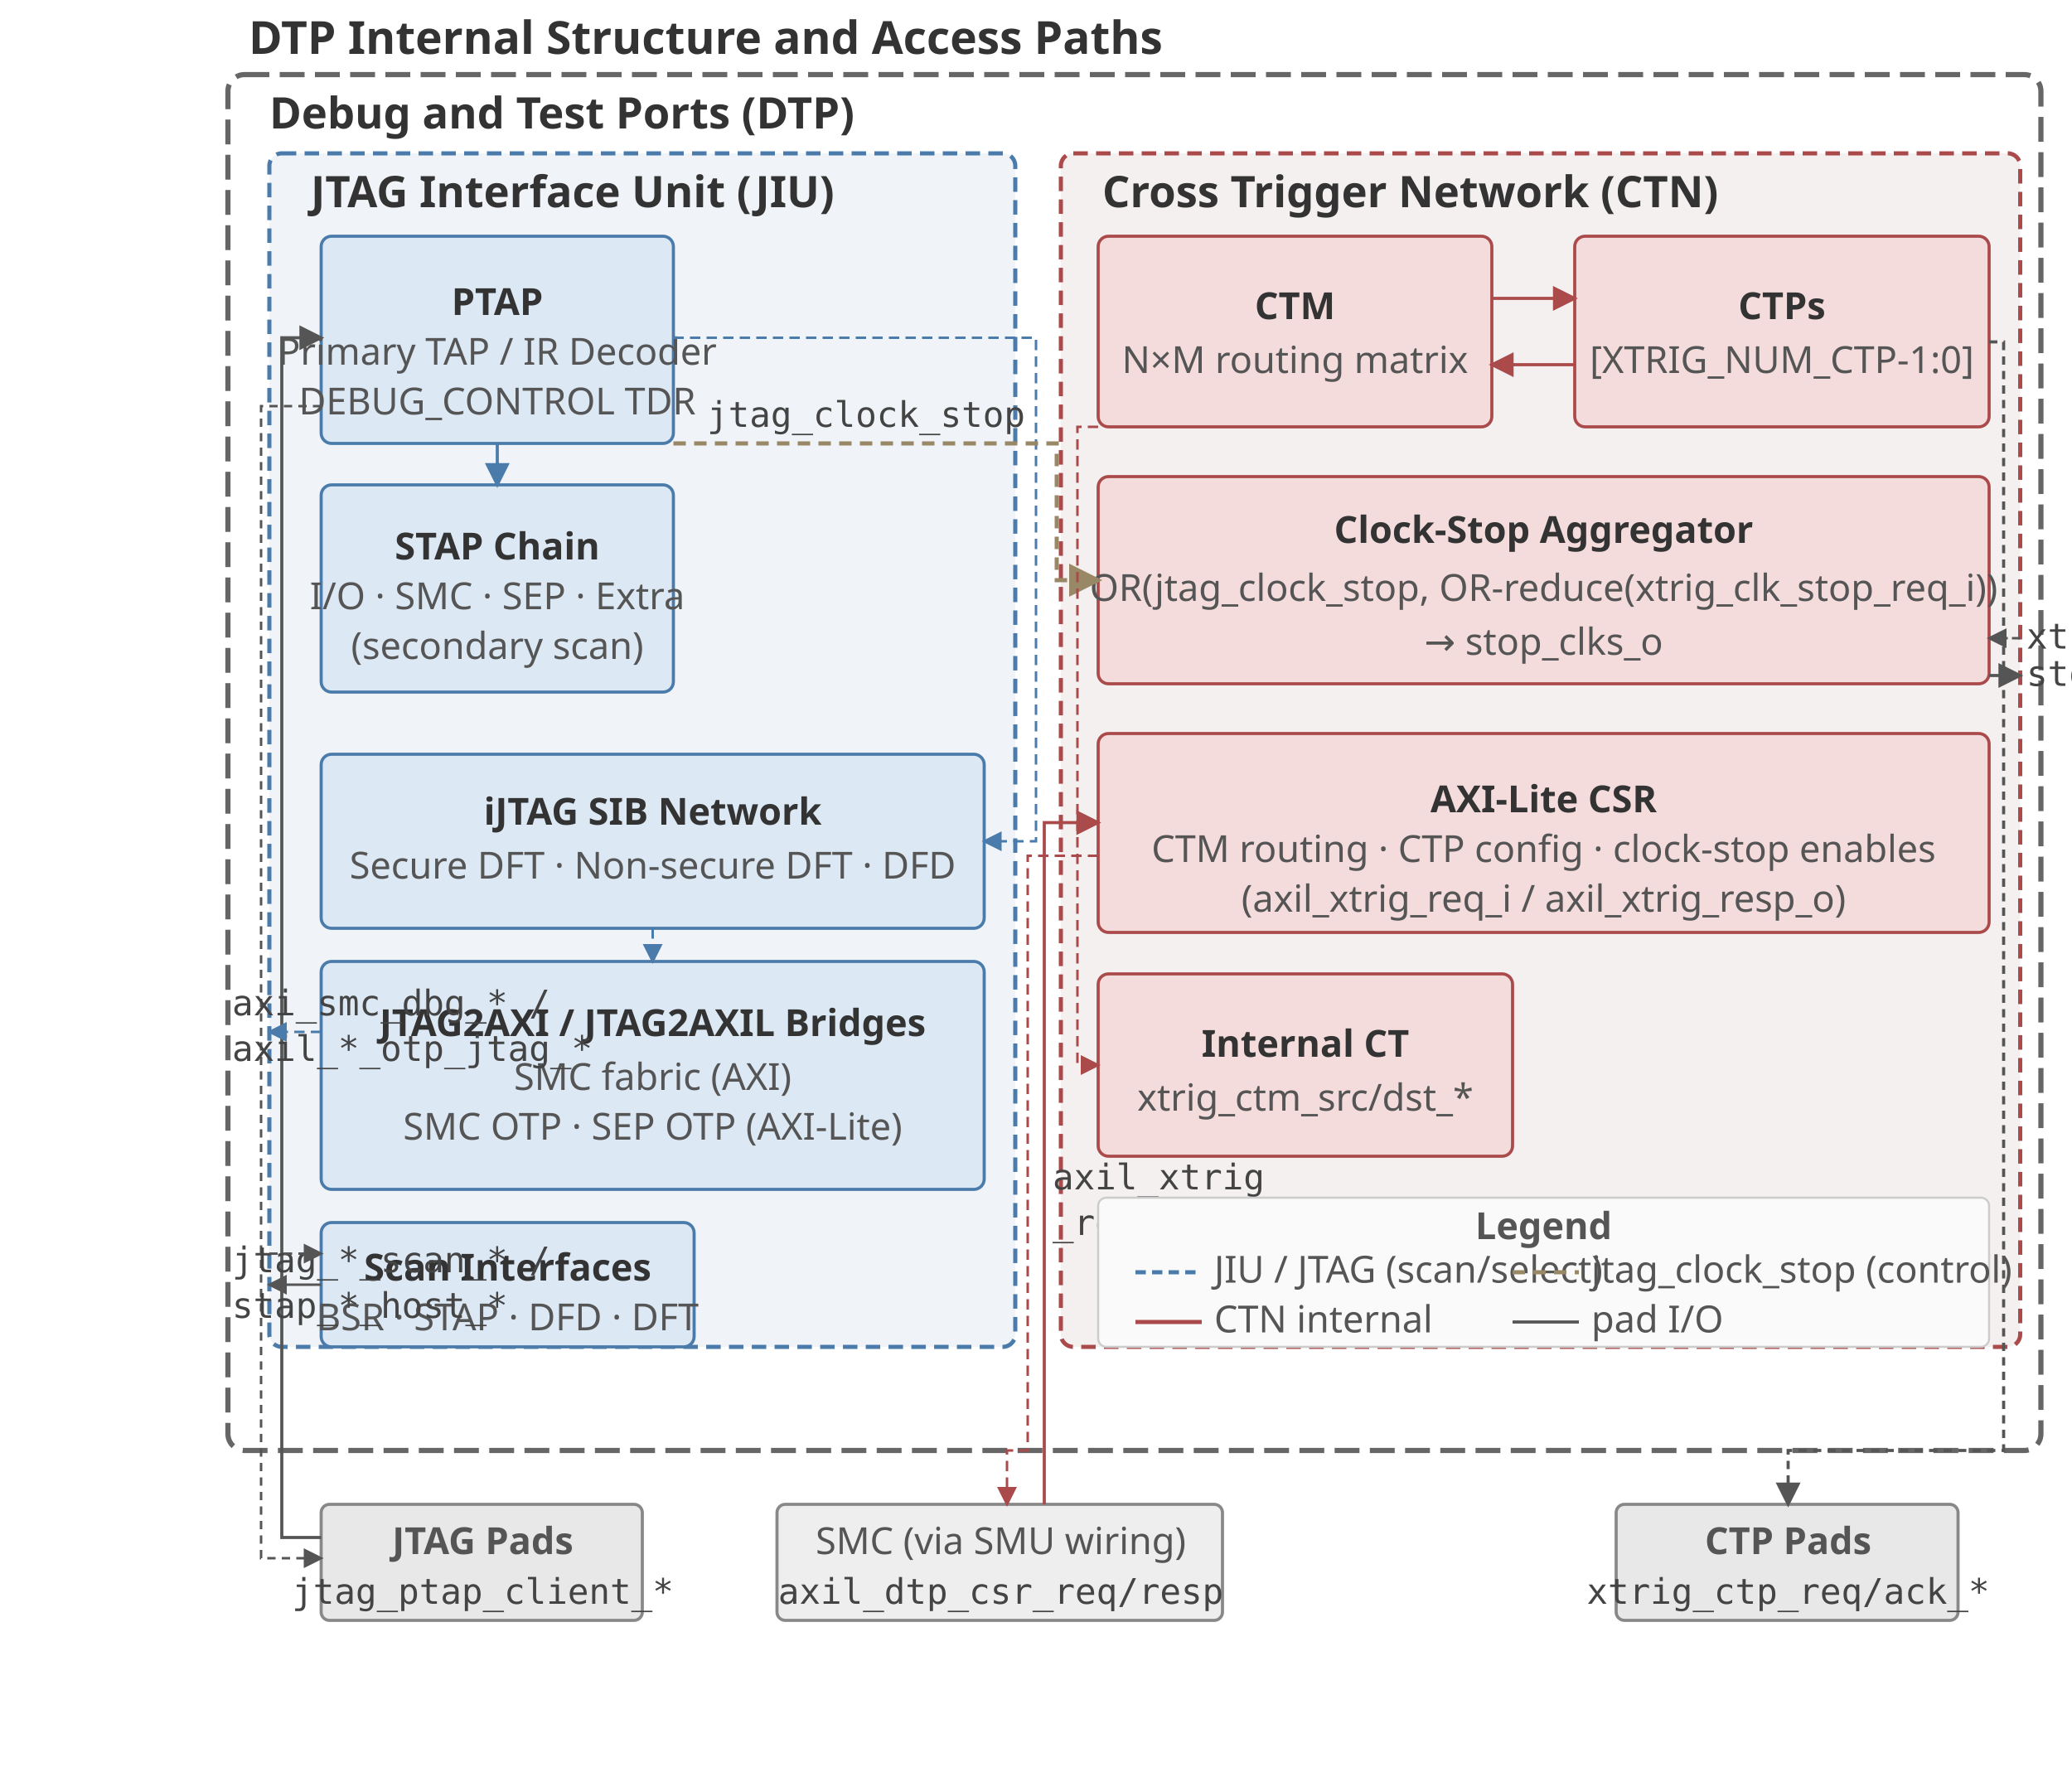
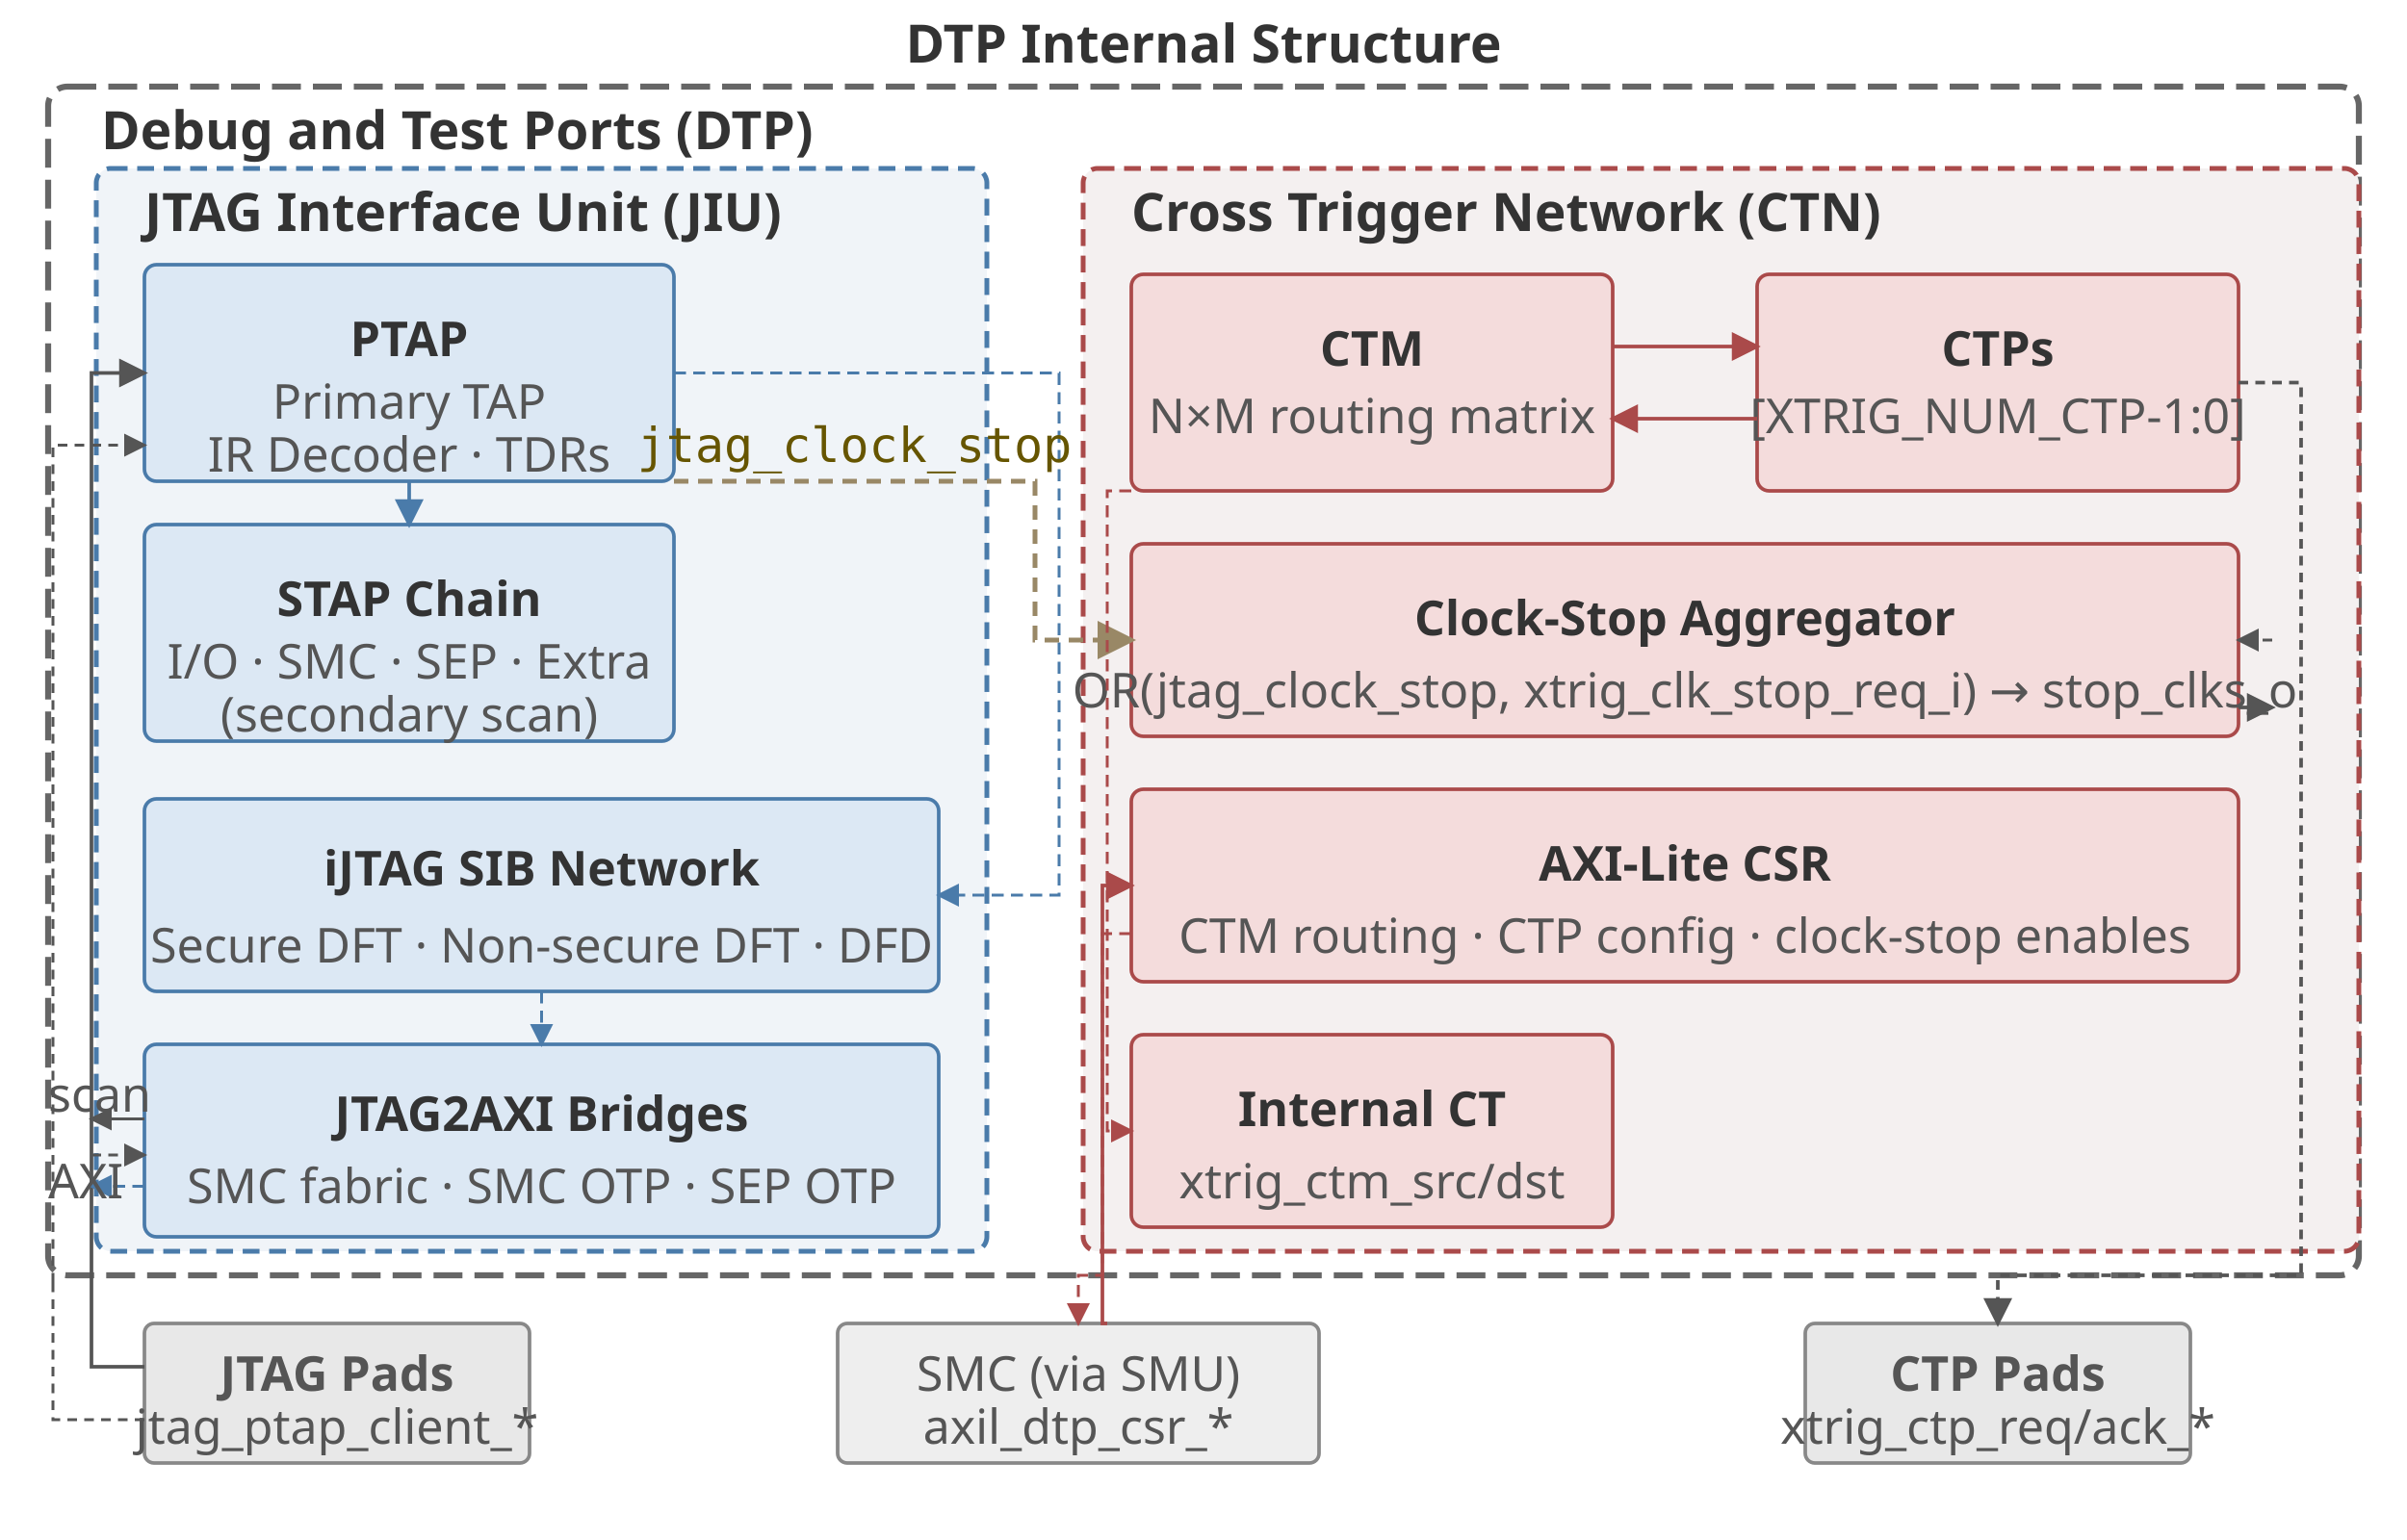
- <svg xmlns="http://www.w3.org/2000/svg" version="1.1" width="1000" height="860" viewBox="0 0 1000 860">
+ <svg xmlns="http://www.w3.org/2000/svg" version="1.1" width="1000" height="640" viewBox="0 0 1000 640">
  <defs>
    <style>
      text { font-family: sans-serif; fill: #333333; }
      .title  { font-size: 22px; font-weight: bold; }
-       .blabel { font-size: 21px; font-weight: bold; }
-       .label  { font-size: 18px; }
-       .small  { font-size: 18px; fill: #555555; }
-       .port   { font-size: 17px; font-family: monospace; fill: #444444; }
+       .blabel { font-size: 22px; font-weight: bold; }
+       .label  { font-size: 20px; }
+       .small  { font-size: 20px; fill: #555555; }
+       .clk    { font-size: 20px; font-family: monospace; fill: #665500; }
    </style>
    <marker id="arr-b" markerWidth="8" markerHeight="8" refX="7" refY="4" orient="auto">
      <path d="M0,0 L0,8 L8,4 z" fill="#4a7baa" />
    </marker>
    <marker id="arr-r" markerWidth="8" markerHeight="8" refX="7" refY="4" orient="auto">
      <path d="M0,0 L0,8 L8,4 z" fill="#aa4a4a" />
    </marker>
    <marker id="arr-g" markerWidth="8" markerHeight="8" refX="7" refY="4" orient="auto">
      <path d="M0,0 L0,8 L8,4 z" fill="#555555" />
    </marker>
    <marker id="arr-k" markerWidth="8" markerHeight="8" refX="7" refY="4" orient="auto">
      <path d="M0,0 L0,8 L8,4 z" fill="#998866" />
    </marker>
  </defs>
-   <text x="120" y="26" class="title">DTP Internal Structure and Access Paths</text>
-   <rect x="110" y="36" width="875" height="664" rx="8" fill="none" stroke="#666666" stroke-width="2.5" stroke-dasharray="12 5" />
-   <text x="130" y="62" class="blabel" fill="#444444">Debug and Test Ports (DTP)</text>
-   <rect x="130" y="74" width="360" height="576" rx="6" fill="#f0f4f8" stroke="#4a7baa" stroke-width="2" stroke-dasharray="7 4" />
-   <text x="150" y="100" class="blabel" fill="#4a7baa">JTAG Interface Unit (JIU)</text>
-   <rect x="155" y="114" width="170" height="100" rx="5" fill="#dce8f4" stroke="#4a7baa" stroke-width="1.5" />
-   <text x="240" y="152" class="label" text-anchor="middle" font-weight="bold">PTAP</text>
-   <text x="240" y="176" class="small" text-anchor="middle">Primary TAP / IR Decoder</text>
-   <text x="240" y="200" class="small" text-anchor="middle">DEBUG_CONTROL TDR</text>
-   <rect x="155" y="234" width="170" height="100" rx="5" fill="#dce8f4" stroke="#4a7baa" stroke-width="1.5" />
-   <text x="240" y="270" class="label" text-anchor="middle" font-weight="bold">STAP Chain</text>
-   <text x="240" y="294" class="small" text-anchor="middle">I/O · SMC · SEP · Extra</text>
-   <text x="240" y="318" class="small" text-anchor="middle">(secondary scan)</text>
-   <line x1="240" y1="214" x2="240" y2="234" stroke="#4a7baa" stroke-width="1.5" marker-end="url(#arr-b)" />
-   <rect x="155" y="364" width="320" height="84" rx="5" fill="#dce8f4" stroke="#4a7baa" stroke-width="1.5" />
-   <text x="315" y="398" class="label" text-anchor="middle" font-weight="bold">iJTAG SIB Network</text>
-   <text x="315" y="424" class="small" text-anchor="middle">Secure DFT · Non-secure DFT · DFD</text>
-   <polyline points="325,163 500,163 500,406 475,406" fill="none" stroke="#4a7baa" stroke-width="1.2" stroke-dasharray="5 3" marker-end="url(#arr-b)" />
-   <rect x="155" y="464" width="320" height="110" rx="5" fill="#dce8f4" stroke="#4a7baa" stroke-width="1.5" />
-   <text x="315" y="500" class="label" text-anchor="middle" font-weight="bold">JTAG2AXI / JTAG2AXIL Bridges</text>
-   <text x="315" y="526" class="small" text-anchor="middle">SMC fabric (AXI)</text>
-   <text x="315" y="550" class="small" text-anchor="middle">SMC OTP · SEP OTP (AXI-Lite)</text>
-   <line x1="315" y1="448" x2="315" y2="464" stroke="#4a7baa" stroke-width="1.2" stroke-dasharray="5 3" marker-end="url(#arr-b)" />
-   <rect x="155" y="590" width="180" height="60" rx="5" fill="#dce8f4" stroke="#4a7baa" stroke-width="1.5" />
-   <text x="245" y="618" class="label" text-anchor="middle" font-weight="bold">Scan Interfaces</text>
-   <text x="245" y="642" class="small" text-anchor="middle">BSR · STAP · DFD · DFT</text>
-   <rect x="512" y="74" width="463" height="576" rx="6" fill="#f4f0f0" stroke="#aa4a4a" stroke-width="2" stroke-dasharray="7 4" />
-   <text x="532" y="100" class="blabel" fill="#aa4a4a">Cross Trigger Network (CTN)</text>
-   <rect x="530" y="114" width="190" height="92" rx="5" fill="#f4dcdc" stroke="#aa4a4a" stroke-width="1.5" />
-   <text x="625" y="154" class="label" text-anchor="middle" font-weight="bold">CTM</text>
-   <text x="625" y="180" class="small" text-anchor="middle">N×M routing matrix</text>
-   <rect x="760" y="114" width="200" height="92" rx="5" fill="#f4dcdc" stroke="#aa4a4a" stroke-width="1.5" />
-   <text x="860" y="154" class="label" text-anchor="middle" font-weight="bold">CTPs</text>
-   <text x="860" y="180" class="small" text-anchor="middle">[XTRIG_NUM_CTP-1:0]</text>
-   <line x1="720" y1="144" x2="760" y2="144" stroke="#aa4a4a" stroke-width="1.5" marker-end="url(#arr-r)" />
-   <line x1="760" y1="176" x2="720" y2="176" stroke="#aa4a4a" stroke-width="1.5" marker-end="url(#arr-r)" />
-   <rect x="530" y="230" width="430" height="100" rx="5" fill="#f4dcdc" stroke="#aa4a4a" stroke-width="1.5" />
-   <text x="745" y="262" class="label" text-anchor="middle" font-weight="bold">Clock-Stop Aggregator</text>
-   <text x="745" y="290" class="small" text-anchor="middle">OR(jtag_clock_stop, OR-reduce(xtrig_clk_stop_req_i))</text>
-   <text x="745" y="316" class="small" text-anchor="middle">→ stop_clks_o</text>
-   <polyline points="325,214 510,214 510,280 530,280" fill="none" stroke="#998866" stroke-width="2" stroke-dasharray="6 4" marker-end="url(#arr-k)" />
-   <text x="418" y="206" class="port" fill="#998866" text-anchor="middle">jtag_clock_stop</text>
-   <line x1="975" y1="308" x2="960" y2="308" stroke="#555555" stroke-width="1.2" stroke-dasharray="4 2" marker-end="url(#arr-g)" />
-   <text x="978" y="313" class="port" fill="#888888">xtrig_clk_stop_req_i →</text>
-   <line x1="960" y1="326" x2="975" y2="326" stroke="#555555" stroke-width="1.5" marker-end="url(#arr-g)" />
-   <text x="978" y="331" class="port" fill="#888888">stop_clks_o</text>
-   <rect x="530" y="354" width="430" height="96" rx="5" fill="#f4dcdc" stroke="#aa4a4a" stroke-width="1.5" />
-   <text x="745" y="392" class="label" text-anchor="middle" font-weight="bold">AXI-Lite CSR</text>
-   <text x="745" y="416" class="small" text-anchor="middle">CTM routing · CTP config · clock-stop enables</text>
-   <text x="745" y="440" class="small" text-anchor="middle">(axil_xtrig_req_i / axil_xtrig_resp_o)</text>
-   <rect x="530" y="470" width="200" height="88" rx="5" fill="#f4dcdc" stroke="#aa4a4a" stroke-width="1.5" />
-   <text x="630" y="510" class="label" text-anchor="middle" font-weight="bold">Internal CT</text>
-   <text x="630" y="536" class="small" text-anchor="middle">xtrig_ctm_src/dst_*</text>
-   <polyline points="530,206 520,206 520,514 530,514" fill="none" stroke="#aa4a4a" stroke-width="1.2" stroke-dasharray="5 3" marker-end="url(#arr-r)" />
-   <rect x="155" y="726" width="155" height="56" rx="4" fill="#e8e8e8" stroke="#888888" stroke-width="1.5" />
-   <text x="233" y="750" class="small" text-anchor="middle" font-weight="bold">JTAG Pads</text>
-   <text x="233" y="774" class="port" text-anchor="middle">jtag_ptap_client_*</text>
-   <polyline points="155,742 136,742 136,163 155,163" fill="none" stroke="#555555" stroke-width="1.5" marker-end="url(#arr-g)" />
-   <polyline points="155,196 126,196 126,700 126,752 155,752" fill="none" stroke="#555555" stroke-width="1.2" stroke-dasharray="4 3" marker-end="url(#arr-g)" />
-   <rect x="375" y="726" width="215" height="56" rx="4" fill="#eeeeee" stroke="#888888" stroke-width="1.5" />
-   <text x="483" y="750" class="small" text-anchor="middle">SMC (via SMU wiring)</text>
-   <text x="483" y="774" class="port" text-anchor="middle">axil_dtp_csr_req/resp</text>
-   <polyline points="504,726 504,700 504,397 530,397" fill="none" stroke="#aa4a4a" stroke-width="1.5" marker-end="url(#arr-r)" />
-   <polyline points="530,413 496,413 496,700 486,700 486,726" fill="none" stroke="#aa4a4a" stroke-width="1.2" stroke-dasharray="5 3" marker-end="url(#arr-r)" />
-   <text x="508" y="574" class="port" fill="#aa4a4a">axil_xtrig</text>
-   <text x="508" y="596" class="port" fill="#aa4a4a">_req/resp</text>
-   <rect x="780" y="726" width="165" height="56" rx="4" fill="#e8e8e8" stroke="#888888" stroke-width="1.5" />
-   <text x="863" y="750" class="small" text-anchor="middle" font-weight="bold">CTP Pads</text>
-   <text x="863" y="774" class="port" text-anchor="middle">xtrig_ctp_req/ack_*</text>
-   <polyline points="960,165 967,165 967,700 863,700 863,726" fill="none" stroke="#555555" stroke-width="1.5" stroke-dasharray="4 3" marker-end="url(#arr-g)" />
-   <text x="112" y="614" class="port">jtag_*_scan_* /</text>
-   <text x="112" y="636" class="port">stap_*_host_*</text>
-   <line x1="155" y1="620" x2="130" y2="620" stroke="#555555" stroke-width="1.2" marker-end="url(#arr-g)" />
-   <line x1="130" y1="605" x2="155" y2="605" stroke="#555555" stroke-width="1.2" stroke-dasharray="4 3" marker-end="url(#arr-g)" />
-   <text x="112" y="490" class="port">axi_smc_dbg_* /</text>
-   <text x="112" y="512" class="port">axil_*_otp_jtag_*</text>
-   <line x1="155" y1="498" x2="130" y2="498" stroke="#4a7baa" stroke-width="1.2" stroke-dasharray="5 3" marker-end="url(#arr-b)" />
-   <rect x="530" y="578" width="430" height="72" rx="4" fill="#fafafa" stroke="#cccccc" stroke-width="1" />
-   <text x="745" y="598" class="small" text-anchor="middle" font-weight="bold">Legend</text>
-   <line x1="548" y1="614" x2="580" y2="614" stroke="#4a7baa" stroke-width="2" stroke-dasharray="5 3" />
-   <text x="586" y="619" class="small" fill="#4a7baa">JIU / JTAG (scan/select)</text>
-   <line x1="548" y1="638" x2="580" y2="638" stroke="#aa4a4a" stroke-width="2" />
-   <text x="586" y="643" class="small" fill="#aa4a4a">CTN internal</text>
-   <line x1="730" y1="614" x2="762" y2="614" stroke="#998866" stroke-width="2" stroke-dasharray="6 4" />
-   <text x="768" y="619" class="small" fill="#998866">jtag_clock_stop (control)</text>
-   <line x1="730" y1="638" x2="762" y2="638" stroke="#555555" stroke-width="1.5" />
-   <text x="768" y="643" class="small" fill="#555555">pad I/O</text>
+   <text x="500" y="26" class="title" text-anchor="middle">DTP Internal Structure</text>
+   <rect x="20" y="36" width="960" height="494" rx="8" fill="none" stroke="#666666" stroke-width="2.5" stroke-dasharray="12 5" />
+   <text x="42" y="62" class="blabel" fill="#444444">Debug and Test Ports (DTP)</text>
+   <rect x="40" y="70" width="370" height="450" rx="6" fill="#f0f4f8" stroke="#4a7baa" stroke-width="2" stroke-dasharray="7 4" />
+   <text x="60" y="96" class="blabel" fill="#4a7baa">JTAG Interface Unit (JIU)</text>
+   <rect x="60" y="110" width="220" height="90" rx="5" fill="#dce8f4" stroke="#4a7baa" stroke-width="1.5" />
+   <text x="170" y="148" class="label" text-anchor="middle" font-weight="bold">PTAP</text>
+   <text x="170" y="174" class="small" text-anchor="middle">Primary TAP</text>
+   <text x="170" y="196" class="small" text-anchor="middle">IR Decoder · TDRs</text>
+   <rect x="60" y="218" width="220" height="90" rx="5" fill="#dce8f4" stroke="#4a7baa" stroke-width="1.5" />
+   <text x="170" y="256" class="label" text-anchor="middle" font-weight="bold">STAP Chain</text>
+   <text x="170" y="282" class="small" text-anchor="middle">I/O · SMC · SEP · Extra</text>
+   <text x="170" y="304" class="small" text-anchor="middle">(secondary scan)</text>
+   <line x1="170" y1="200" x2="170" y2="218" stroke="#4a7baa" stroke-width="1.5" marker-end="url(#arr-b)" />
+   <rect x="60" y="332" width="330" height="80" rx="5" fill="#dce8f4" stroke="#4a7baa" stroke-width="1.5" />
+   <text x="225" y="368" class="label" text-anchor="middle" font-weight="bold">iJTAG SIB Network</text>
+   <text x="225" y="400" class="small" text-anchor="middle">Secure DFT · Non-secure DFT · DFD</text>
+   <polyline points="280,155 440,155 440,372 390,372" fill="none" stroke="#4a7baa" stroke-width="1.2" stroke-dasharray="5 3" marker-end="url(#arr-b)" />
+   <rect x="60" y="434" width="330" height="80" rx="5" fill="#dce8f4" stroke="#4a7baa" stroke-width="1.5" />
+   <text x="225" y="470" class="label" text-anchor="middle" font-weight="bold">JTAG2AXI Bridges</text>
+   <text x="225" y="500" class="small" text-anchor="middle">SMC fabric · SMC OTP · SEP OTP</text>
+   <line x1="225" y1="412" x2="225" y2="434" stroke="#4a7baa" stroke-width="1.2" stroke-dasharray="5 3" marker-end="url(#arr-b)" />
+   <rect x="450" y="70" width="530" height="450" rx="6" fill="#f4f0f0" stroke="#aa4a4a" stroke-width="2" stroke-dasharray="7 4" />
+   <text x="470" y="96" class="blabel" fill="#aa4a4a">Cross Trigger Network (CTN)</text>
+   <rect x="470" y="114" width="200" height="90" rx="5" fill="#f4dcdc" stroke="#aa4a4a" stroke-width="1.5" />
+   <text x="570" y="152" class="label" text-anchor="middle" font-weight="bold">CTM</text>
+   <text x="570" y="180" class="small" text-anchor="middle">N×M routing matrix</text>
+   <rect x="730" y="114" width="200" height="90" rx="5" fill="#f4dcdc" stroke="#aa4a4a" stroke-width="1.5" />
+   <text x="830" y="152" class="label" text-anchor="middle" font-weight="bold">CTPs</text>
+   <text x="830" y="180" class="small" text-anchor="middle">[XTRIG_NUM_CTP-1:0]</text>
+   <line x1="670" y1="144" x2="730" y2="144" stroke="#aa4a4a" stroke-width="1.5" marker-end="url(#arr-r)" />
+   <line x1="730" y1="174" x2="670" y2="174" stroke="#aa4a4a" stroke-width="1.5" marker-end="url(#arr-r)" />
+   <rect x="470" y="226" width="460" height="80" rx="5" fill="#f4dcdc" stroke="#aa4a4a" stroke-width="1.5" />
+   <text x="700" y="264" class="label" text-anchor="middle" font-weight="bold">Clock-Stop Aggregator</text>
+   <text x="700" y="294" class="small" text-anchor="middle">OR(jtag_clock_stop, xtrig_clk_stop_req_i) → stop_clks_o</text>
+   <polyline points="280,200 430,200 430,266 470,266" fill="none" stroke="#998866" stroke-width="2" stroke-dasharray="6 4" marker-end="url(#arr-k)" />
+   <text x="355" y="192" class="clk" text-anchor="middle">jtag_clock_stop</text>
+   <line x1="944" y1="266" x2="930" y2="266" stroke="#555555" stroke-width="1.2" stroke-dasharray="4 2" marker-end="url(#arr-g)" />
+   <line x1="930" y1="294" x2="944" y2="294" stroke="#555555" stroke-width="1.5" marker-end="url(#arr-g)" />
+   <rect x="470" y="328" width="460" height="80" rx="5" fill="#f4dcdc" stroke="#aa4a4a" stroke-width="1.5" />
+   <text x="700" y="366" class="label" text-anchor="middle" font-weight="bold">AXI-Lite CSR</text>
+   <text x="700" y="396" class="small" text-anchor="middle">CTM routing · CTP config · clock-stop enables</text>
+   <rect x="470" y="430" width="200" height="80" rx="5" fill="#f4dcdc" stroke="#aa4a4a" stroke-width="1.5" />
+   <text x="570" y="468" class="label" text-anchor="middle" font-weight="bold">Internal CT</text>
+   <text x="570" y="498" class="small" text-anchor="middle">xtrig_ctm_src/dst</text>
+   <polyline points="470,204 460,204 460,470 470,470" fill="none" stroke="#aa4a4a" stroke-width="1.2" stroke-dasharray="5 3" marker-end="url(#arr-r)" />
+   <rect x="60" y="550" width="160" height="58" rx="4" fill="#e8e8e8" stroke="#888888" stroke-width="1.5" />
+   <text x="140" y="578" class="small" text-anchor="middle" font-weight="bold">JTAG Pads</text>
+   <text x="140" y="600" class="small" text-anchor="middle">jtag_ptap_client_*</text>
+   <polyline points="60,568 38,568 38,155 60,155" fill="none" stroke="#555555" stroke-width="1.5" marker-end="url(#arr-g)" />
+   <polyline points="60,590 22,590 22,530 22,535 22,185 60,185" fill="none" stroke="#555555" stroke-width="1.2" stroke-dasharray="4 3" marker-end="url(#arr-g)" />
+   <rect x="348" y="550" width="200" height="58" rx="4" fill="#eeeeee" stroke="#888888" stroke-width="1.5" />
+   <text x="448" y="578" class="small" text-anchor="middle">SMC (via SMU)</text>
+   <text x="448" y="600" class="small" text-anchor="middle">axil_dtp_csr_*</text>
+   <polyline points="460,550 458,550 458,368 470,368" fill="none" stroke="#aa4a4a" stroke-width="1.5" marker-end="url(#arr-r)" />
+   <polyline points="470,388 458,388 458,530 448,530 448,550" fill="none" stroke="#aa4a4a" stroke-width="1.2" stroke-dasharray="5 3" marker-end="url(#arr-r)" />
+   <rect x="750" y="550" width="160" height="58" rx="4" fill="#e8e8e8" stroke="#888888" stroke-width="1.5" />
+   <text x="830" y="578" class="small" text-anchor="middle" font-weight="bold">CTP Pads</text>
+   <text x="830" y="600" class="small" text-anchor="middle">xtrig_ctp_req/ack_*</text>
+   <polyline points="930,159 956,159 956,530 830,530 830,550" fill="none" stroke="#555555" stroke-width="1.5" stroke-dasharray="4 3" marker-end="url(#arr-g)" />
+   <line x1="60" y1="465" x2="38" y2="465" stroke="#555555" stroke-width="1.2" marker-end="url(#arr-g)" />
+   <line x1="38" y1="480" x2="60" y2="480" stroke="#555555" stroke-width="1.2" stroke-dasharray="4 3" marker-end="url(#arr-g)" />
+   <text x="20" y="462" class="small" fill="#555555" text-anchor="start">scan</text>
+   <line x1="60" y1="493" x2="38" y2="493" stroke="#4a7baa" stroke-width="1.2" stroke-dasharray="5 3" marker-end="url(#arr-b)" />
+   <text x="20" y="498" class="small" fill="#4a7baa" text-anchor="start">AXI</text>
</svg>
